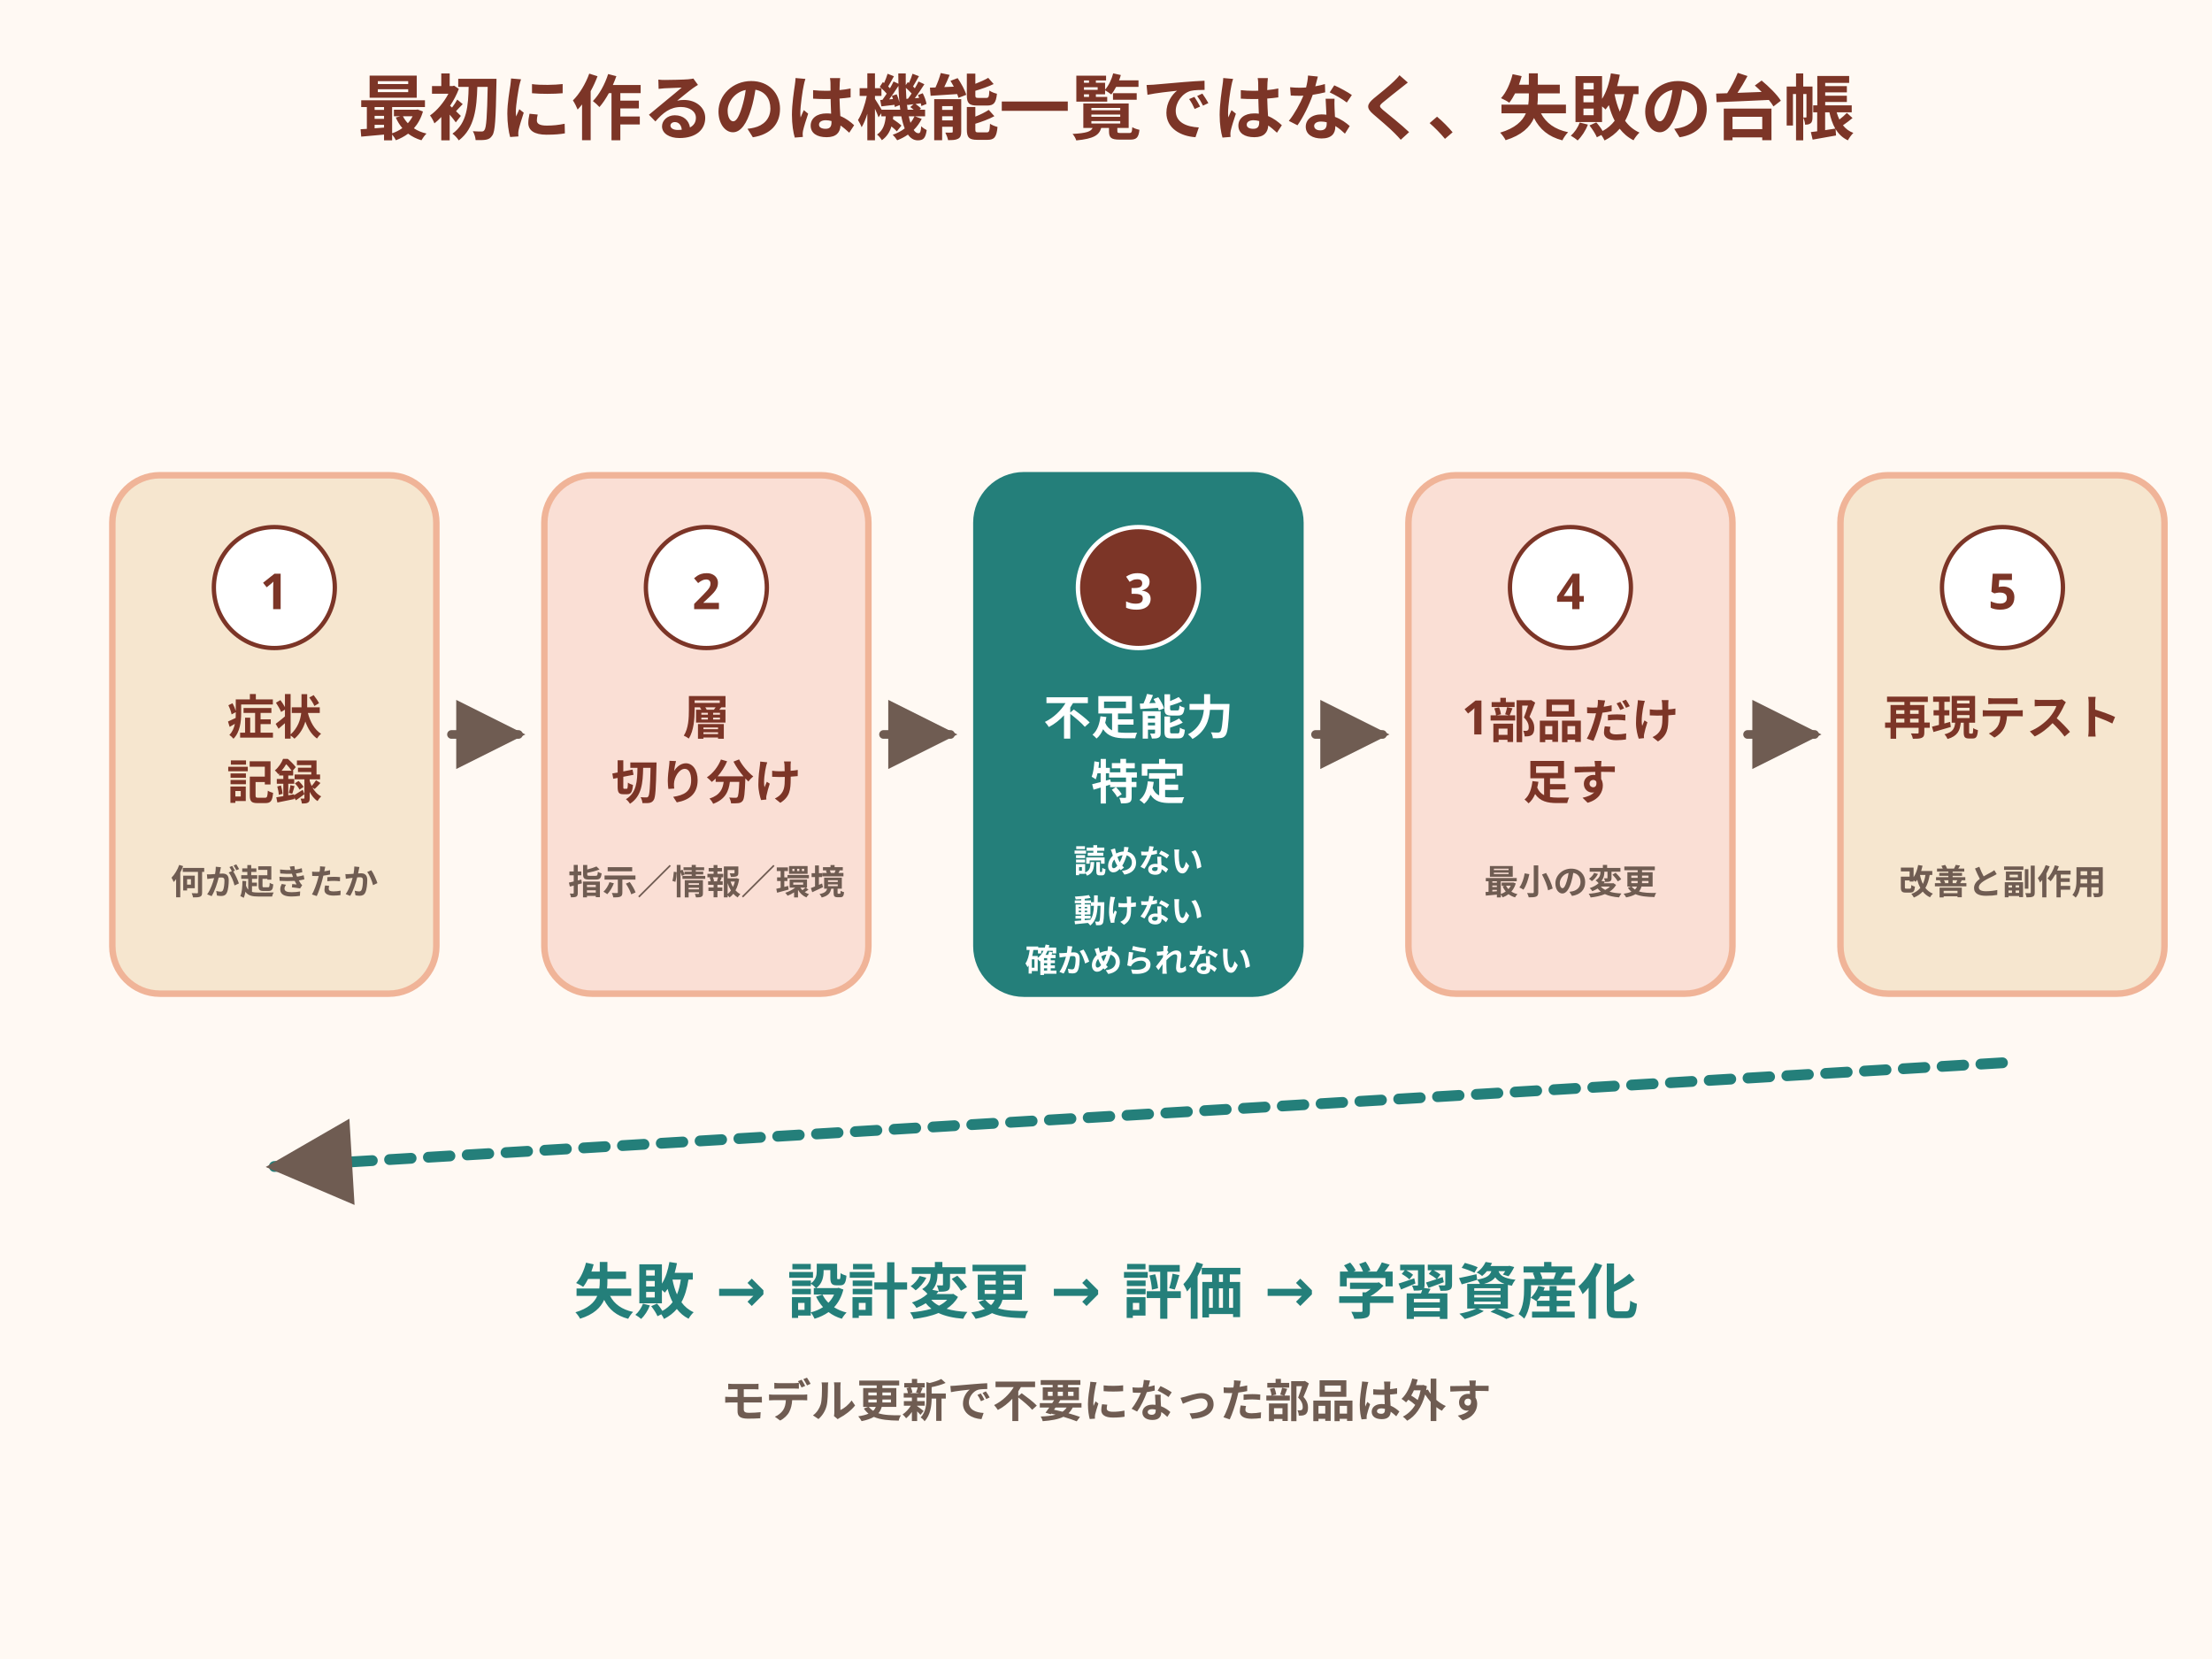
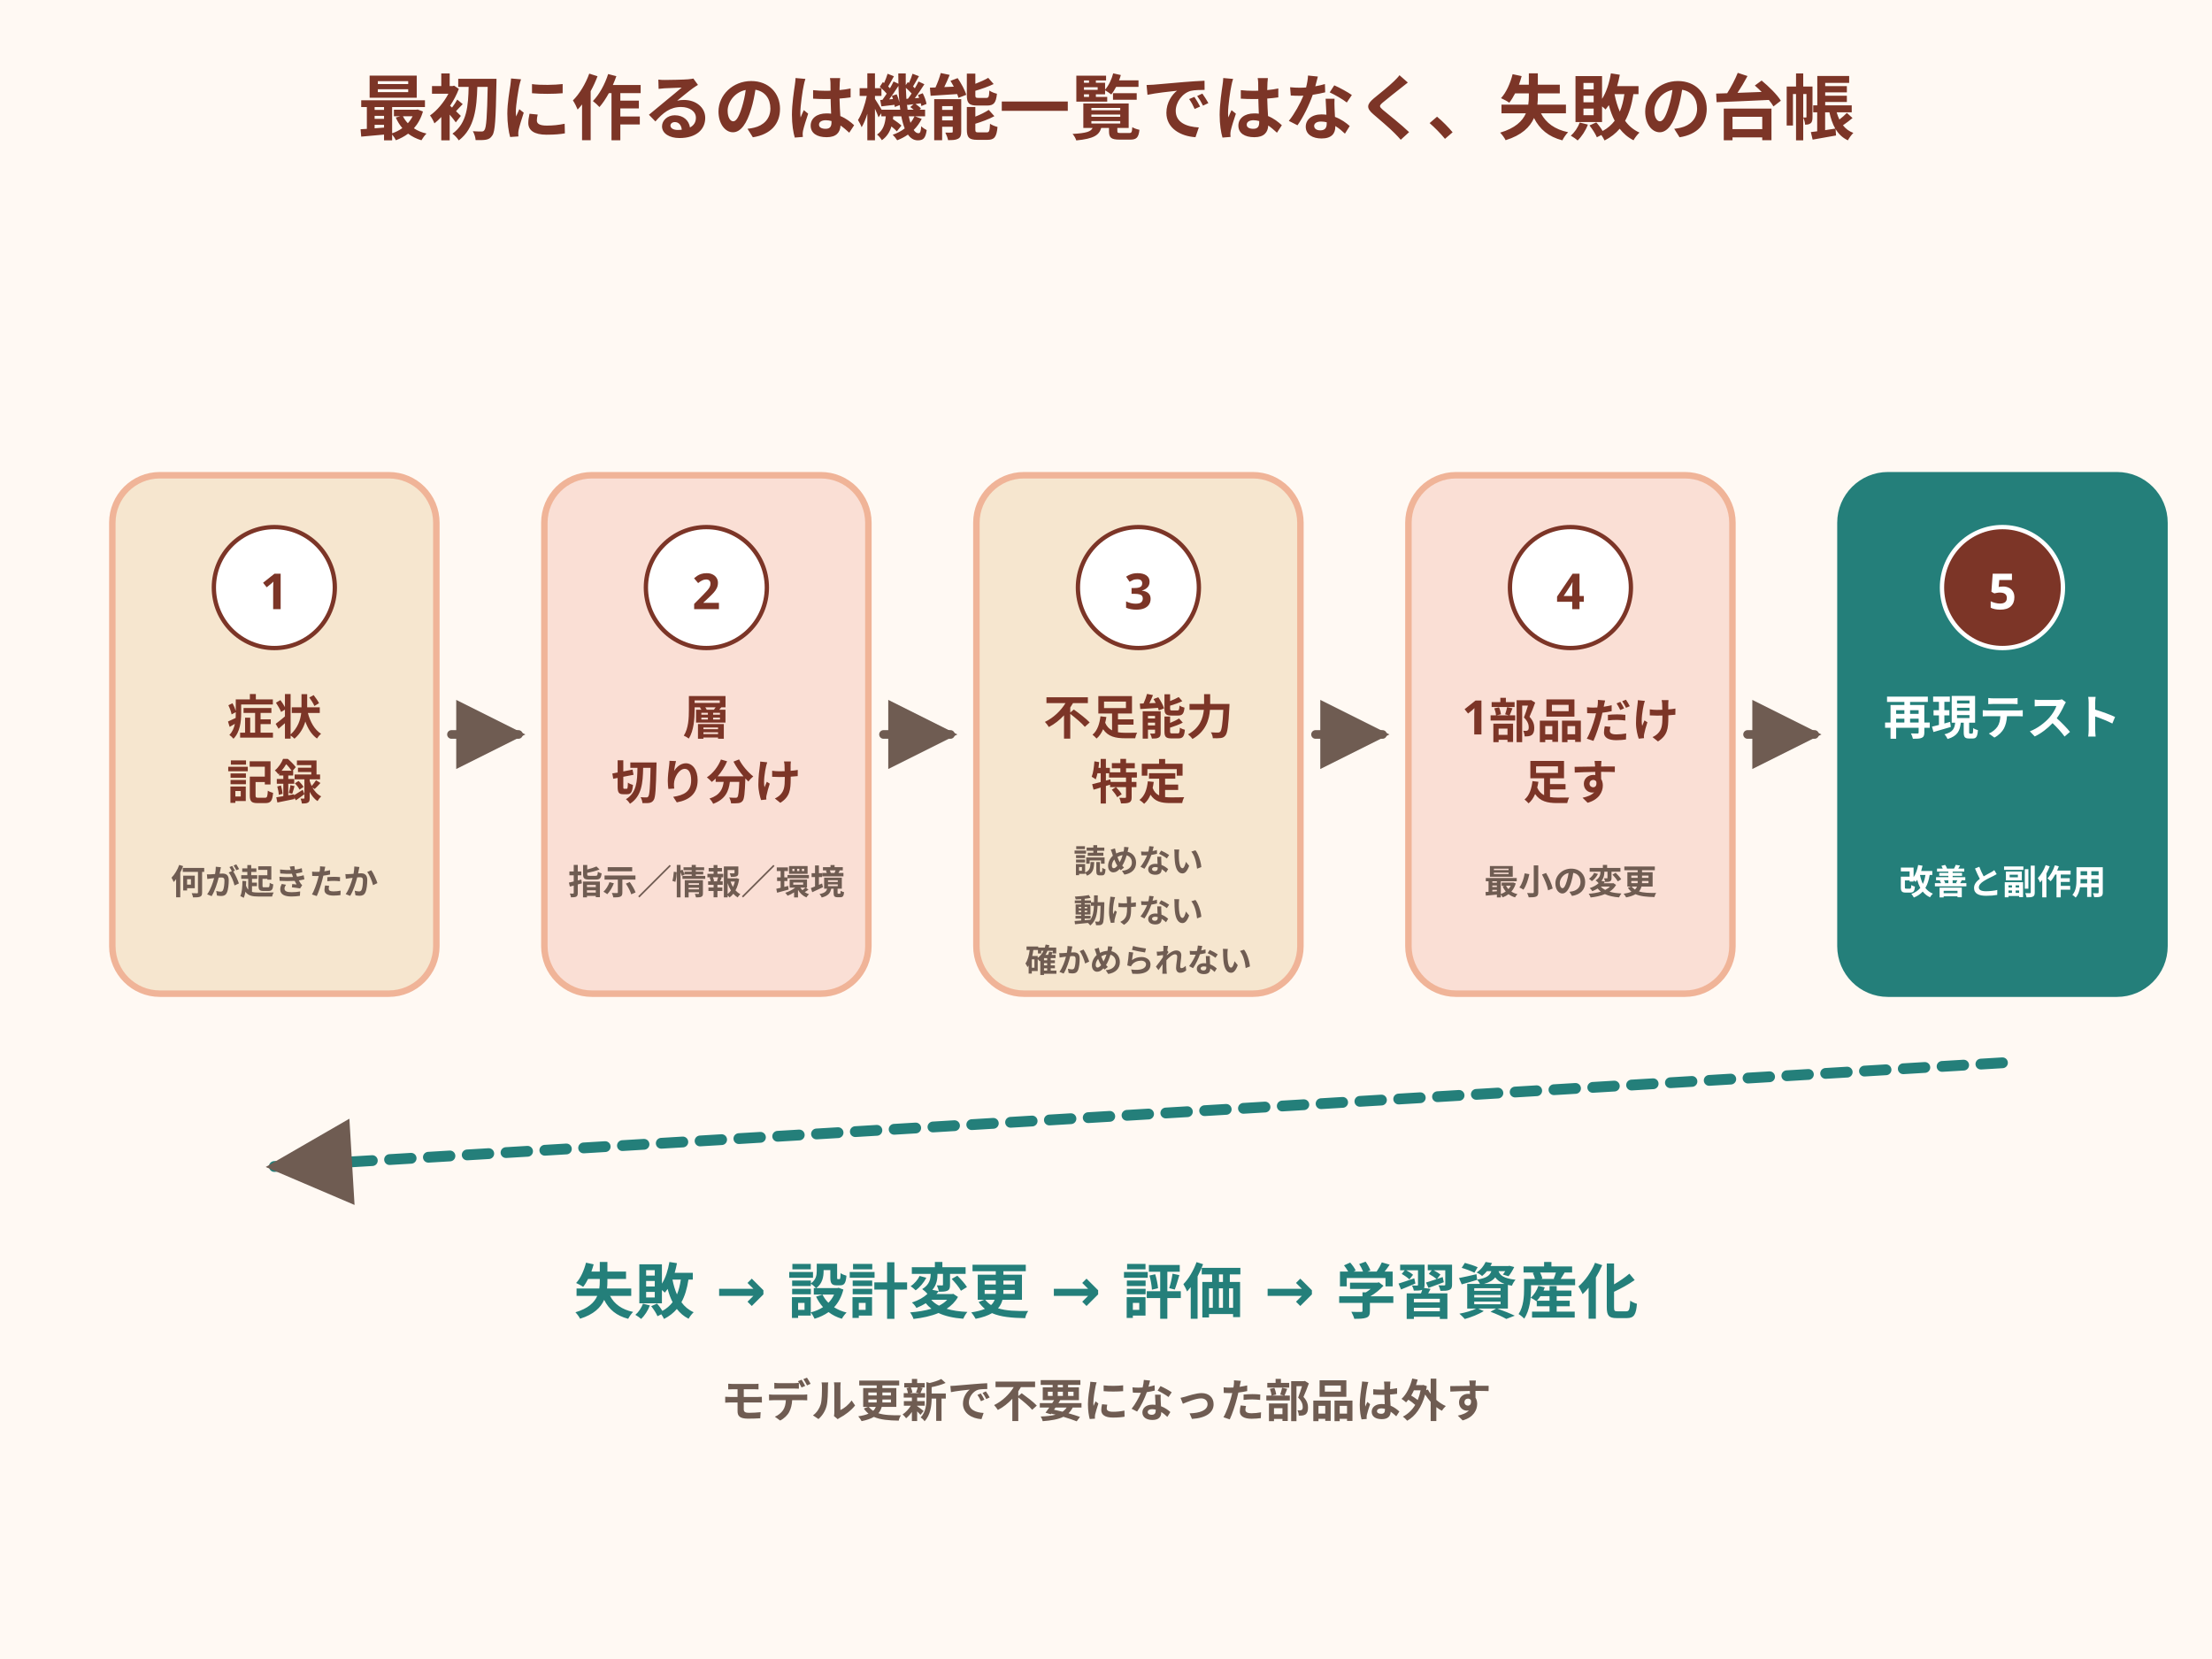
<svg xmlns="http://www.w3.org/2000/svg" width="1024" height="768" viewBox="0 0 1024 768">
  <defs>
    <marker id="arrow" viewBox="0 0 10 10" refX="9" refY="5" markerWidth="8" markerHeight="8" orient="auto-start-reverse">
      <path d="M 0 0 L 10 5 L 0 10 z" fill="#6F5C52" />
    </marker>
  </defs>
  <rect width="1024" height="768" fill="#FFF9F3" />
  <text x="512" y="62" text-anchor="middle" font-family="Hiragino Sans, Yu Gothic, sans-serif" font-size="33" font-weight="800" fill="#7C3527">最初に作るのは機能一覧ではなく、失敗の台帳</text>
  <rect x="52" y="220" width="150" height="240" rx="22" fill="#F6E6CF" stroke="#F0B498" stroke-width="3" />
  <circle cx="127" cy="272" r="28" fill="#FFFFFF" stroke="#7C3527" stroke-width="2" />
  <text x="127" y="282" text-anchor="middle" font-family="Hiragino Sans, Yu Gothic, sans-serif" font-size="23" font-weight="800" fill="#7C3527">1</text>
  <text x="127" y="340" text-anchor="middle" font-family="Hiragino Sans, Yu Gothic, sans-serif" font-size="22" font-weight="800" fill="#7C3527">症状</text>
  <text x="127" y="370" text-anchor="middle" font-family="Hiragino Sans, Yu Gothic, sans-serif" font-size="22" font-weight="800" fill="#7C3527">記録</text>
  <text x="127" y="414" text-anchor="middle" font-family="Hiragino Sans, Yu Gothic, sans-serif" font-size="16" font-weight="600" fill="#6F5C52">何が起きたか</text>
  <line x1="209" y1="340" x2="240" y2="340" stroke="#6F5C52" stroke-width="4" stroke-linecap="round" marker-end="url(#arrow)" />
  <rect x="252" y="220" width="150" height="240" rx="22" fill="#FADFD5" stroke="#F0B498" stroke-width="3" />
  <circle cx="327" cy="272" r="28" fill="#FFFFFF" stroke="#7C3527" stroke-width="2" />
  <text x="327" y="282" text-anchor="middle" font-family="Hiragino Sans, Yu Gothic, sans-serif" font-size="23" font-weight="800" fill="#7C3527">2</text>
  <text x="327" y="340" text-anchor="middle" font-family="Hiragino Sans, Yu Gothic, sans-serif" font-size="22" font-weight="800" fill="#7C3527">層</text>
  <text x="327" y="370" text-anchor="middle" font-family="Hiragino Sans, Yu Gothic, sans-serif" font-size="22" font-weight="800" fill="#7C3527">切り分け</text>
  <text x="327" y="414" text-anchor="middle" font-family="Hiragino Sans, Yu Gothic, sans-serif" font-size="16" font-weight="600" fill="#6F5C52">指示／情報／環境</text>
  <line x1="409" y1="340" x2="440" y2="340" stroke="#6F5C52" stroke-width="4" stroke-linecap="round" marker-end="url(#arrow)" />
-   <rect x="452" y="220" width="150" height="240" rx="22" fill="#247F7A" stroke="#247F7A" stroke-width="3" />
-   <circle cx="527" cy="272" r="28" fill="#7C3527" stroke="#FFFFFF" stroke-width="2" />
-   <text x="527" y="282" text-anchor="middle" font-family="Hiragino Sans, Yu Gothic, sans-serif" font-size="23" font-weight="800" fill="#FFFFFF">3</text>
-   <text x="527" y="340" text-anchor="middle" font-family="Hiragino Sans, Yu Gothic, sans-serif" font-size="22" font-weight="800" fill="#FFFFFF">不足能力</text>
-   <text x="527" y="370" text-anchor="middle" font-family="Hiragino Sans, Yu Gothic, sans-serif" font-size="22" font-weight="800" fill="#FFFFFF">特定</text>
-   <text x="527" y="404" text-anchor="middle" font-family="Hiragino Sans, Yu Gothic, sans-serif" font-size="15" font-weight="600" fill="#FFFFFF">読めない</text>
-   <text x="527" y="427" text-anchor="middle" font-family="Hiragino Sans, Yu Gothic, sans-serif" font-size="15" font-weight="600" fill="#FFFFFF">動けない</text>
-   <text x="527" y="450" text-anchor="middle" font-family="Hiragino Sans, Yu Gothic, sans-serif" font-size="15" font-weight="600" fill="#FFFFFF">確かめられない</text>
+   <rect x="452" y="220" width="150" height="240" rx="22" fill="#F6E6CF" stroke="#F0B498" stroke-width="3" />
+   <circle cx="527" cy="272" r="28" fill="#FFFFFF" stroke="#7C3527" stroke-width="2" />
+   <text x="527" y="282" text-anchor="middle" font-family="Hiragino Sans, Yu Gothic, sans-serif" font-size="23" font-weight="800" fill="#7C3527">3</text>
+   <text x="527" y="340" text-anchor="middle" font-family="Hiragino Sans, Yu Gothic, sans-serif" font-size="22" font-weight="800" fill="#7C3527">不足能力</text>
+   <text x="527" y="370" text-anchor="middle" font-family="Hiragino Sans, Yu Gothic, sans-serif" font-size="22" font-weight="800" fill="#7C3527">特定</text>
+   <text x="527" y="404" text-anchor="middle" font-family="Hiragino Sans, Yu Gothic, sans-serif" font-size="15" font-weight="600" fill="#6F5C52">読めない</text>
+   <text x="527" y="427" text-anchor="middle" font-family="Hiragino Sans, Yu Gothic, sans-serif" font-size="15" font-weight="600" fill="#6F5C52">動けない</text>
+   <text x="527" y="450" text-anchor="middle" font-family="Hiragino Sans, Yu Gothic, sans-serif" font-size="15" font-weight="600" fill="#6F5C52">確かめられない</text>
  <line x1="609" y1="340" x2="640" y2="340" stroke="#6F5C52" stroke-width="4" stroke-linecap="round" marker-end="url(#arrow)" />
  <rect x="652" y="220" width="150" height="240" rx="22" fill="#FADFD5" stroke="#F0B498" stroke-width="3" />
  <circle cx="727" cy="272" r="28" fill="#FFFFFF" stroke="#7C3527" stroke-width="2" />
  <text x="727" y="282" text-anchor="middle" font-family="Hiragino Sans, Yu Gothic, sans-serif" font-size="23" font-weight="800" fill="#7C3527">4</text>
  <text x="727" y="340" text-anchor="middle" font-family="Hiragino Sans, Yu Gothic, sans-serif" font-size="22" font-weight="800" fill="#7C3527">1部品だけ</text>
  <text x="727" y="370" text-anchor="middle" font-family="Hiragino Sans, Yu Gothic, sans-serif" font-size="22" font-weight="800" fill="#7C3527">足す</text>
  <text x="727" y="414" text-anchor="middle" font-family="Hiragino Sans, Yu Gothic, sans-serif" font-size="16" font-weight="600" fill="#6F5C52">最小の変更</text>
  <line x1="809" y1="340" x2="840" y2="340" stroke="#6F5C52" stroke-width="4" stroke-linecap="round" marker-end="url(#arrow)" />
-   <rect x="852" y="220" width="150" height="240" rx="22" fill="#F6E6CF" stroke="#F0B498" stroke-width="3" />
-   <circle cx="927" cy="272" r="28" fill="#FFFFFF" stroke="#7C3527" stroke-width="2" />
-   <text x="927" y="282" text-anchor="middle" font-family="Hiragino Sans, Yu Gothic, sans-serif" font-size="23" font-weight="800" fill="#7C3527">5</text>
-   <text x="927" y="340" text-anchor="middle" font-family="Hiragino Sans, Yu Gothic, sans-serif" font-size="22" font-weight="800" fill="#7C3527">再現テスト</text>
-   <text x="927" y="414" text-anchor="middle" font-family="Hiragino Sans, Yu Gothic, sans-serif" font-size="16" font-weight="600" fill="#6F5C52">改善と副作用</text>
+   <rect x="852" y="220" width="150" height="240" rx="22" fill="#247F7A" stroke="#247F7A" stroke-width="3" />
+   <circle cx="927" cy="272" r="28" fill="#7C3527" stroke="#FFFFFF" stroke-width="2" />
+   <text x="927" y="282" text-anchor="middle" font-family="Hiragino Sans, Yu Gothic, sans-serif" font-size="23" font-weight="800" fill="#FFFFFF">5</text>
+   <text x="927" y="340" text-anchor="middle" font-family="Hiragino Sans, Yu Gothic, sans-serif" font-size="22" font-weight="800" fill="#FFFFFF">再現テスト</text>
+   <text x="927" y="414" text-anchor="middle" font-family="Hiragino Sans, Yu Gothic, sans-serif" font-size="16" font-weight="600" fill="#FFFFFF">改善と副作用</text>
  <line x1="927" y1="492" x2="127" y2="540" stroke="#247F7A" stroke-width="5" stroke-linecap="round" marker-end="url(#arrow)" stroke-dasharray="10 8" />
  <text x="512" y="608" text-anchor="middle" font-family="Hiragino Sans, Yu Gothic, sans-serif" font-size="28" font-weight="800" fill="#247F7A">失敗 → 設計変更 → 評価 → 学習資産化</text>
  <text x="512" y="656" text-anchor="middle" font-family="Hiragino Sans, Yu Gothic, sans-serif" font-size="21" font-weight="600" fill="#6F5C52">モデル更新で不要になった部品は外す</text>
</svg>
